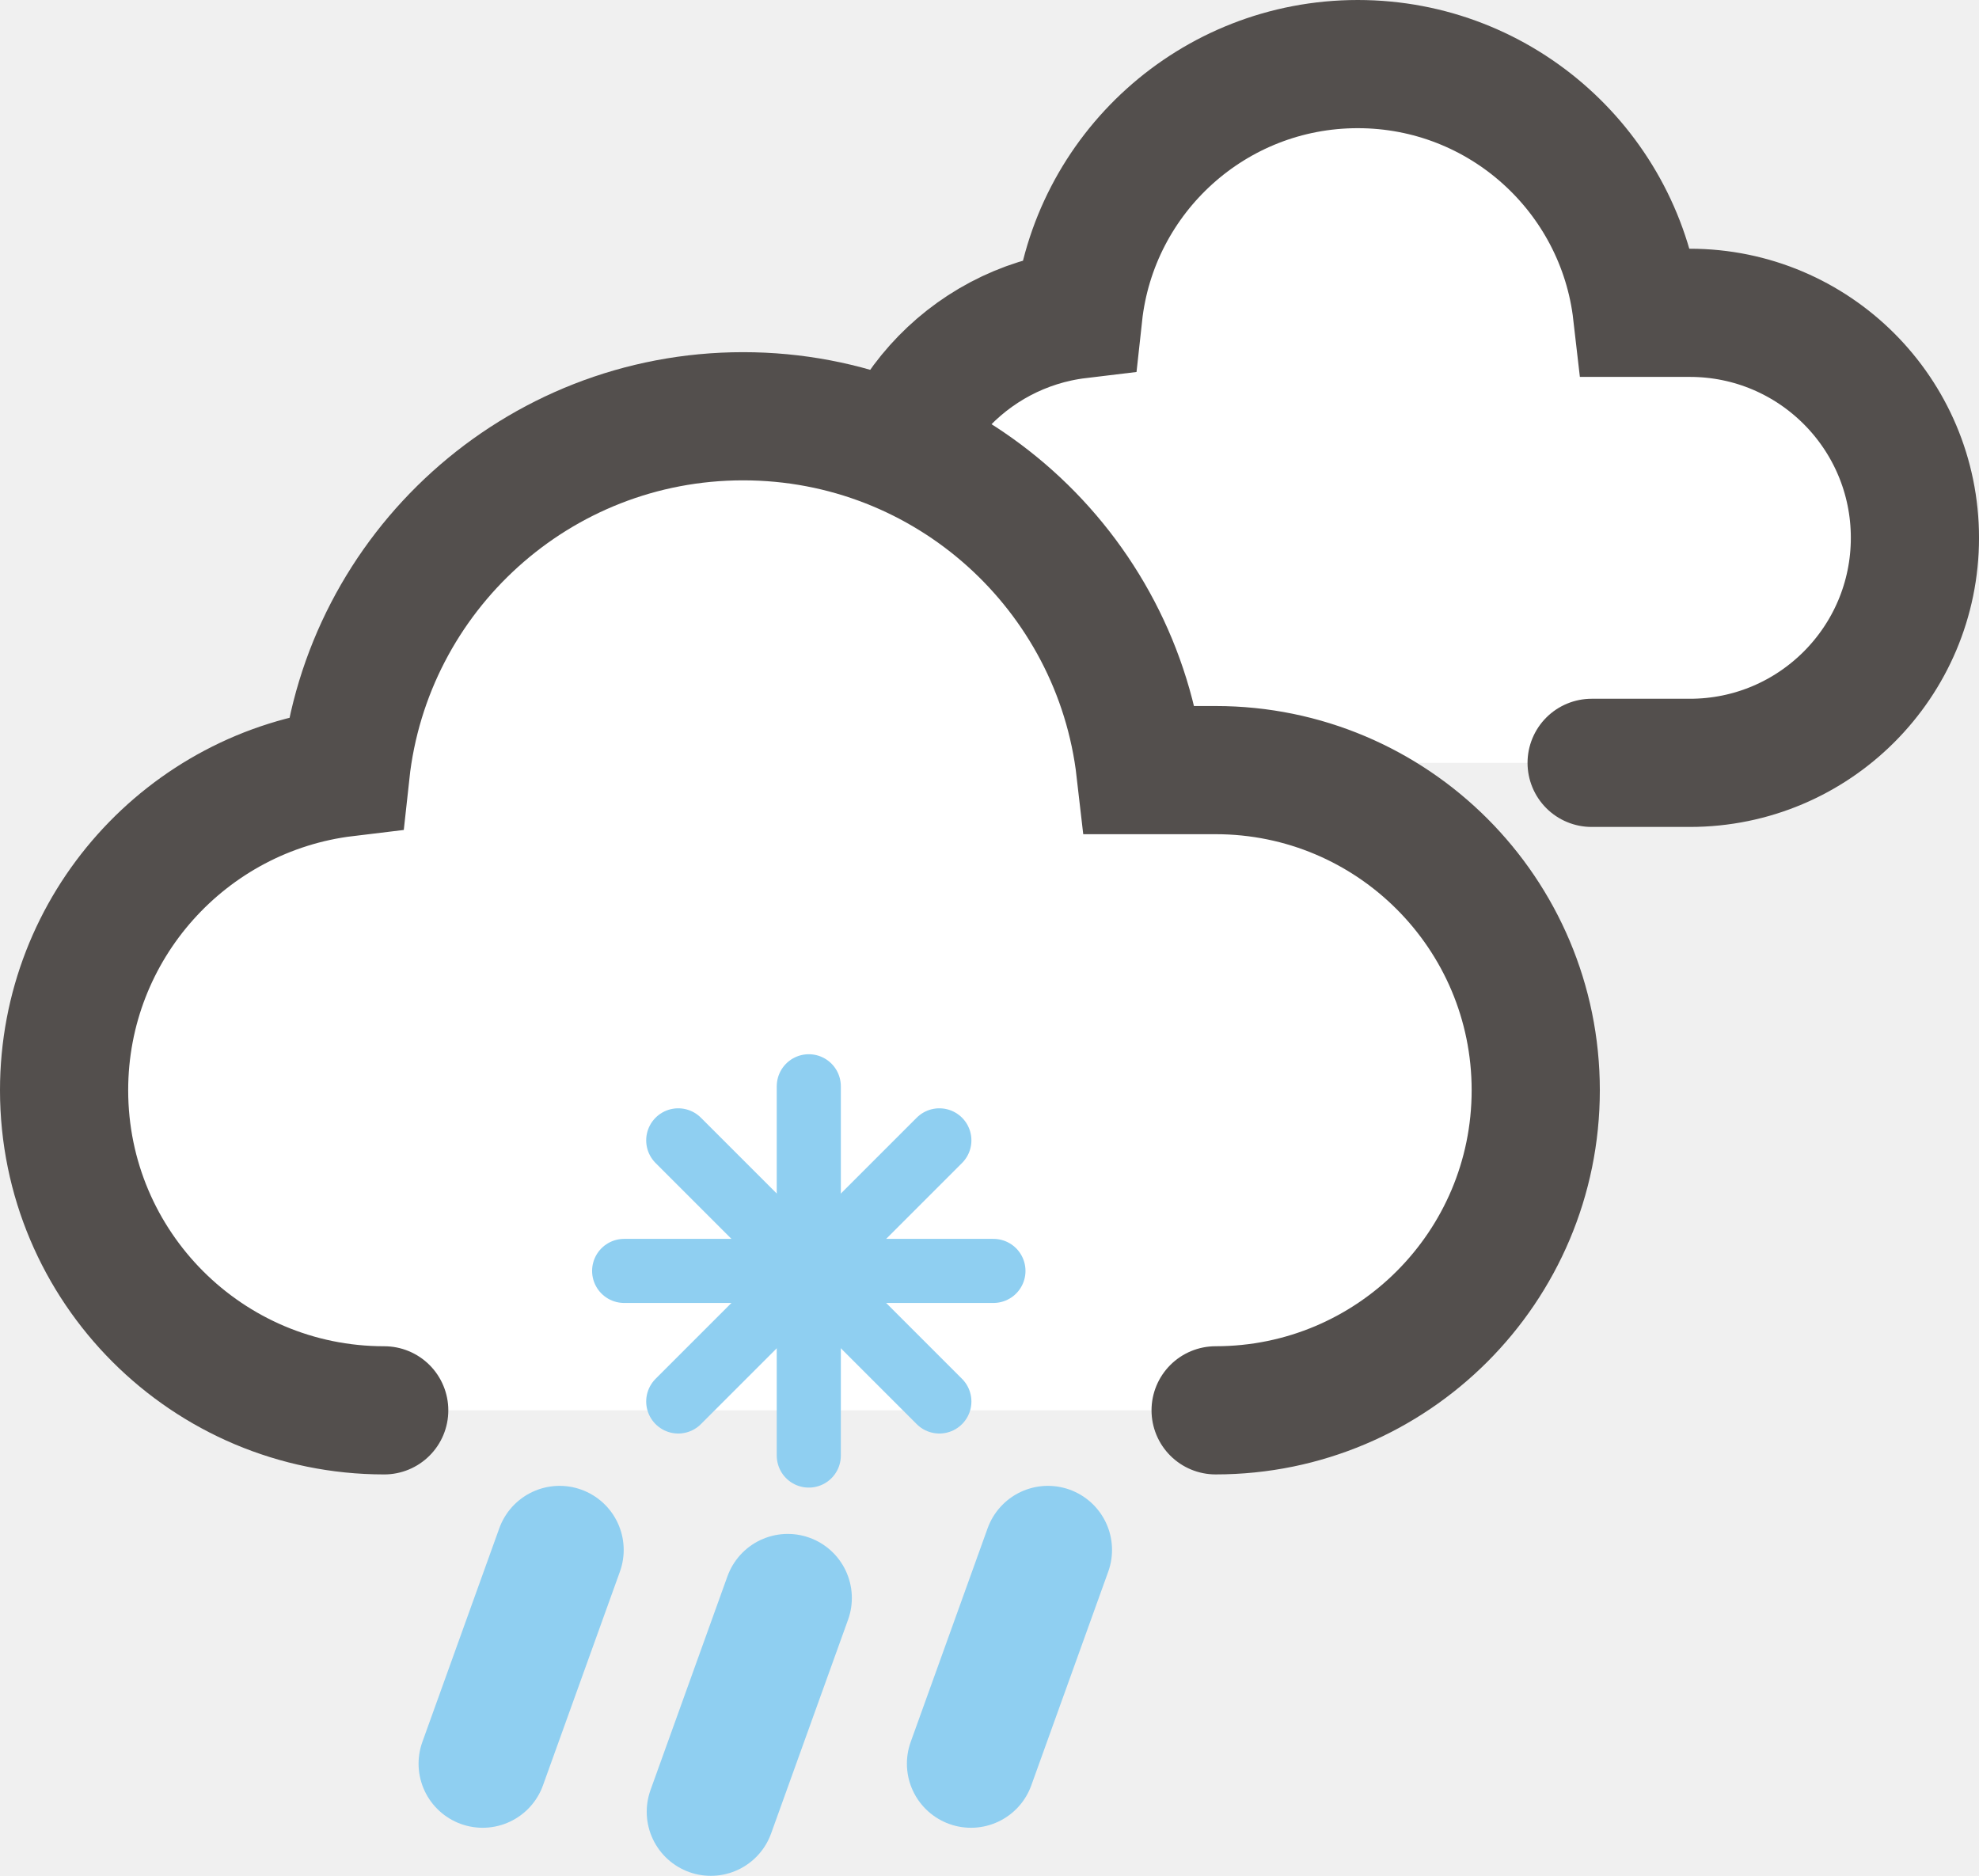
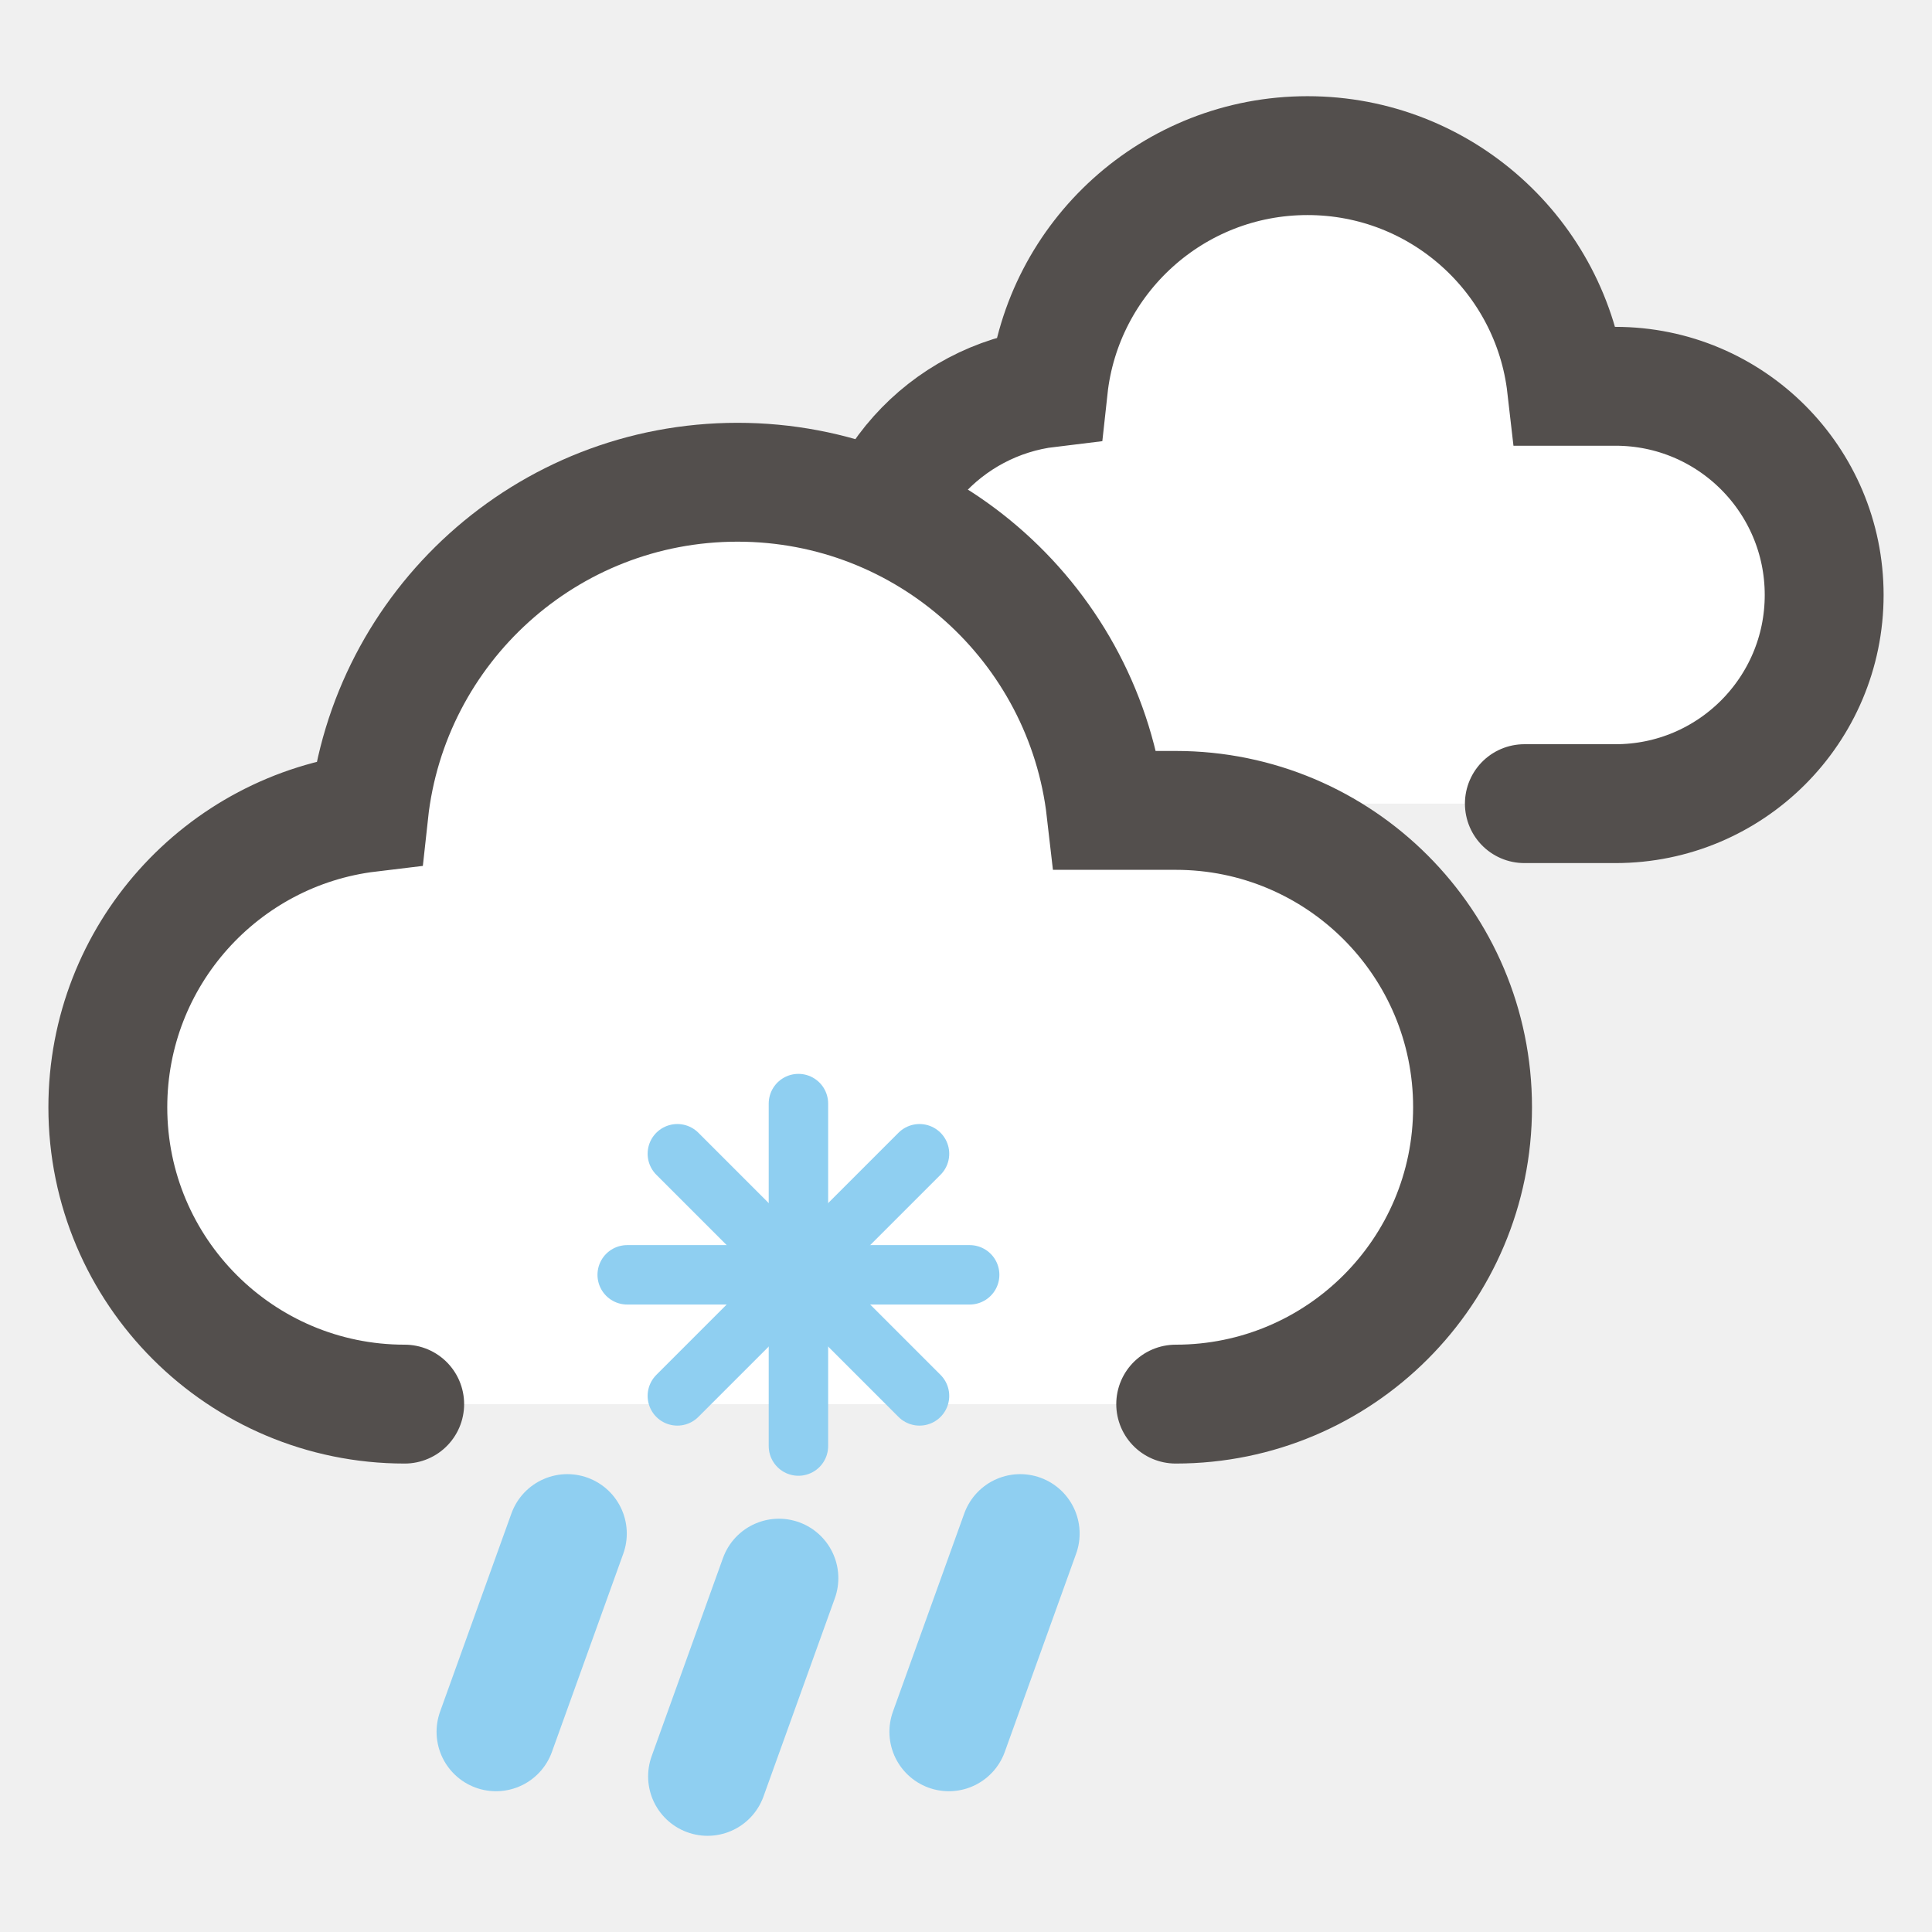
- <svg xmlns="http://www.w3.org/2000/svg" version="1.1" id="Calque_1" x="0px" y="0px" viewBox="0 0 123.51 117.077" enable-background="new 0 0 123.51 117.077" xml:space="preserve">
-   <path fill="#FFFFFF" stroke="#534F4D" stroke-width="8" stroke-linecap="round" stroke-miterlimit="10" d="M99.334,47.612h6.133  c7.756,0,14.044-6.288,14.044-14.044s-6.288-14.044-14.044-14.044h-3.299C101.166,10.786,93.745,4,84.739,4  c-9.041,0-16.485,6.839-17.441,15.625c-6.957,0.837-12.349,6.76-12.349,13.942c0,7.756,6.288,14.044,14.044,14.044" />
-   <path fill="#FFFFFF" stroke="#534F4D" stroke-width="8" stroke-linecap="round" stroke-miterlimit="10" d="M75.867,88.023  c11.034,0,19.979-8.945,19.979-19.979s-8.945-19.979-19.979-19.979h-4.694c-1.424-12.431-11.982-22.085-24.795-22.085  c-12.862,0-23.452,9.729-24.811,22.229C11.671,49.4,4,57.827,4,68.045c0,11.034,8.945,19.979,19.979,19.979" />
-   <line fill="none" stroke="#8FCFF1" stroke-width="8" stroke-linecap="round" stroke-miterlimit="10" x1="65.402" y1="96.737" x2="60.6" y2="110.077" />
-   <line fill="none" stroke="#8FCFF1" stroke-width="8" stroke-linecap="round" stroke-miterlimit="10" x1="34.925" y1="96.737" x2="30.123" y2="110.077" />
-   <line fill="none" stroke="#8FCFF1" stroke-width="8" stroke-linecap="round" stroke-miterlimit="10" x1="49.164" y1="99.737" x2="44.362" y2="113.077" />
+ <svg xmlns="http://www.w3.org/2000/svg" version="1.1" id="Calque_1" x="0px" y="0px" viewBox="0 0 130.025 130.025" enable-background="new 0 0 130.025 130.025" xml:space="preserve">
+   <path fill="#FFFFFF" stroke="#534F4D" stroke-width="8" stroke-linecap="round" stroke-miterlimit="10" d="M102.591,54.086h6.133  c7.756,0,14.044-6.288,14.044-14.044s-6.288-14.044-14.044-14.044h-3.299c-1.001-8.738-8.423-15.524-17.429-15.524  c-9.041,0-16.485,6.839-17.441,15.625c-6.957,0.837-12.349,6.76-12.349,13.942c0,7.756,6.288,14.044,14.044,14.044" />
+   <path fill="#FFFFFF" stroke="#534F4D" stroke-width="8" stroke-linecap="round" stroke-miterlimit="10" d="M79.125,94.498  c11.034,0,19.979-8.945,19.979-19.979S90.159,54.54,79.125,54.54h-4.694c-1.424-12.431-11.982-22.085-24.795-22.085  c-12.862,0-23.452,9.729-24.811,22.229c-9.897,1.19-17.568,9.617-17.568,19.835c0,11.034,8.945,19.979,19.979,19.979" />
+   <line fill="none" stroke="#8FCFF1" stroke-width="8" stroke-linecap="round" stroke-miterlimit="10" x1="68.66" y1="103.211" x2="63.858" y2="116.551" />
+   <line fill="none" stroke="#8FCFF1" stroke-width="8" stroke-linecap="round" stroke-miterlimit="10" x1="38.183" y1="103.211" x2="33.381" y2="116.551" />
+   <line fill="none" stroke="#8FCFF1" stroke-width="8" stroke-linecap="round" stroke-miterlimit="10" x1="52.421" y1="106.211" x2="47.619" y2="119.551" />
  <g>
-     <line fill="none" stroke="#8FCFF1" stroke-width="4" stroke-linecap="round" stroke-miterlimit="10" x1="50.477" y1="67.798" x2="50.477" y2="90.846" />
-     <line fill="none" stroke="#8FCFF1" stroke-width="4" stroke-linecap="round" stroke-miterlimit="10" x1="58.626" y1="71.173" x2="42.329" y2="87.471" />
-     <line fill="none" stroke="#8FCFF1" stroke-width="4" stroke-linecap="round" stroke-miterlimit="10" x1="58.626" y1="87.471" x2="42.329" y2="71.173" />
-     <line fill="none" stroke="#8FCFF1" stroke-width="4" stroke-linecap="round" stroke-miterlimit="10" x1="62.001" y1="79.322" x2="38.953" y2="79.322" />
+     <line fill="none" stroke="#8FCFF1" stroke-width="4" stroke-linecap="round" stroke-miterlimit="10" x1="53.735" y1="74.272" x2="53.735" y2="97.32" />
+     <line fill="none" stroke="#8FCFF1" stroke-width="4" stroke-linecap="round" stroke-miterlimit="10" x1="61.884" y1="77.648" x2="45.586" y2="93.945" />
+     <line fill="none" stroke="#8FCFF1" stroke-width="4" stroke-linecap="round" stroke-miterlimit="10" x1="61.884" y1="93.945" x2="45.586" y2="77.648" />
+     <line fill="none" stroke="#8FCFF1" stroke-width="4" stroke-linecap="round" stroke-miterlimit="10" x1="65.259" y1="85.796" x2="42.211" y2="85.796" />
  </g>
</svg>
